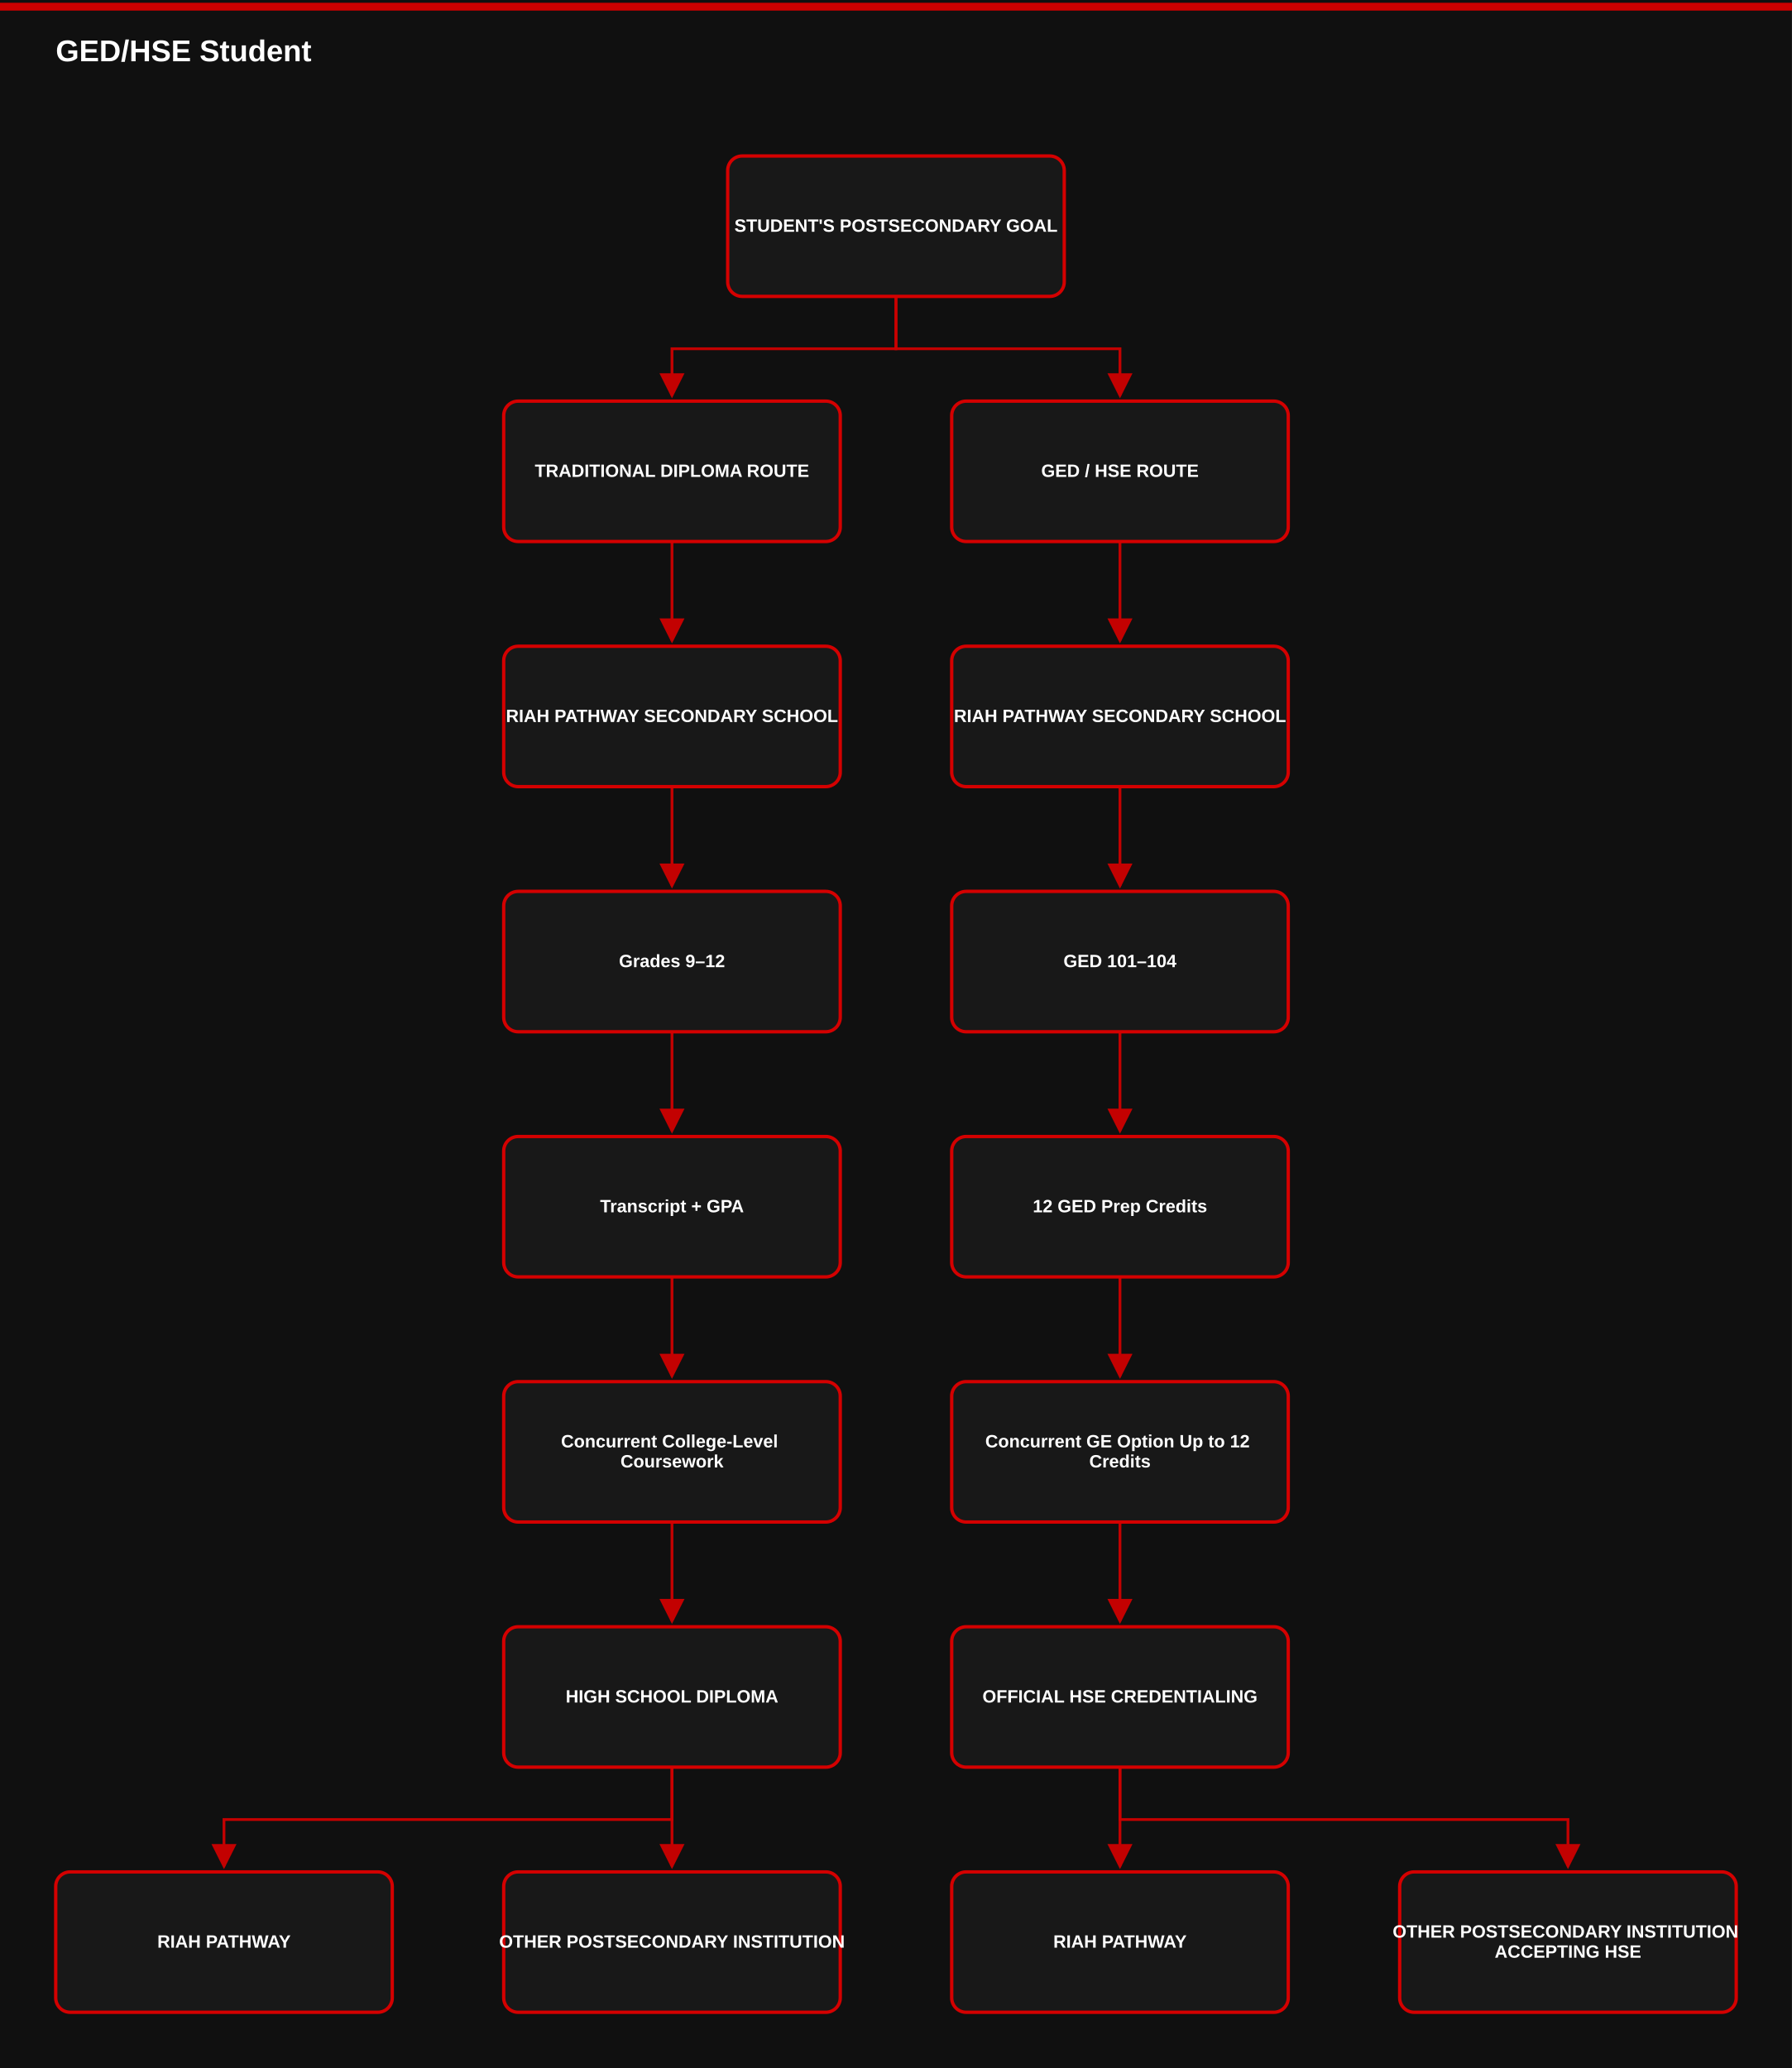
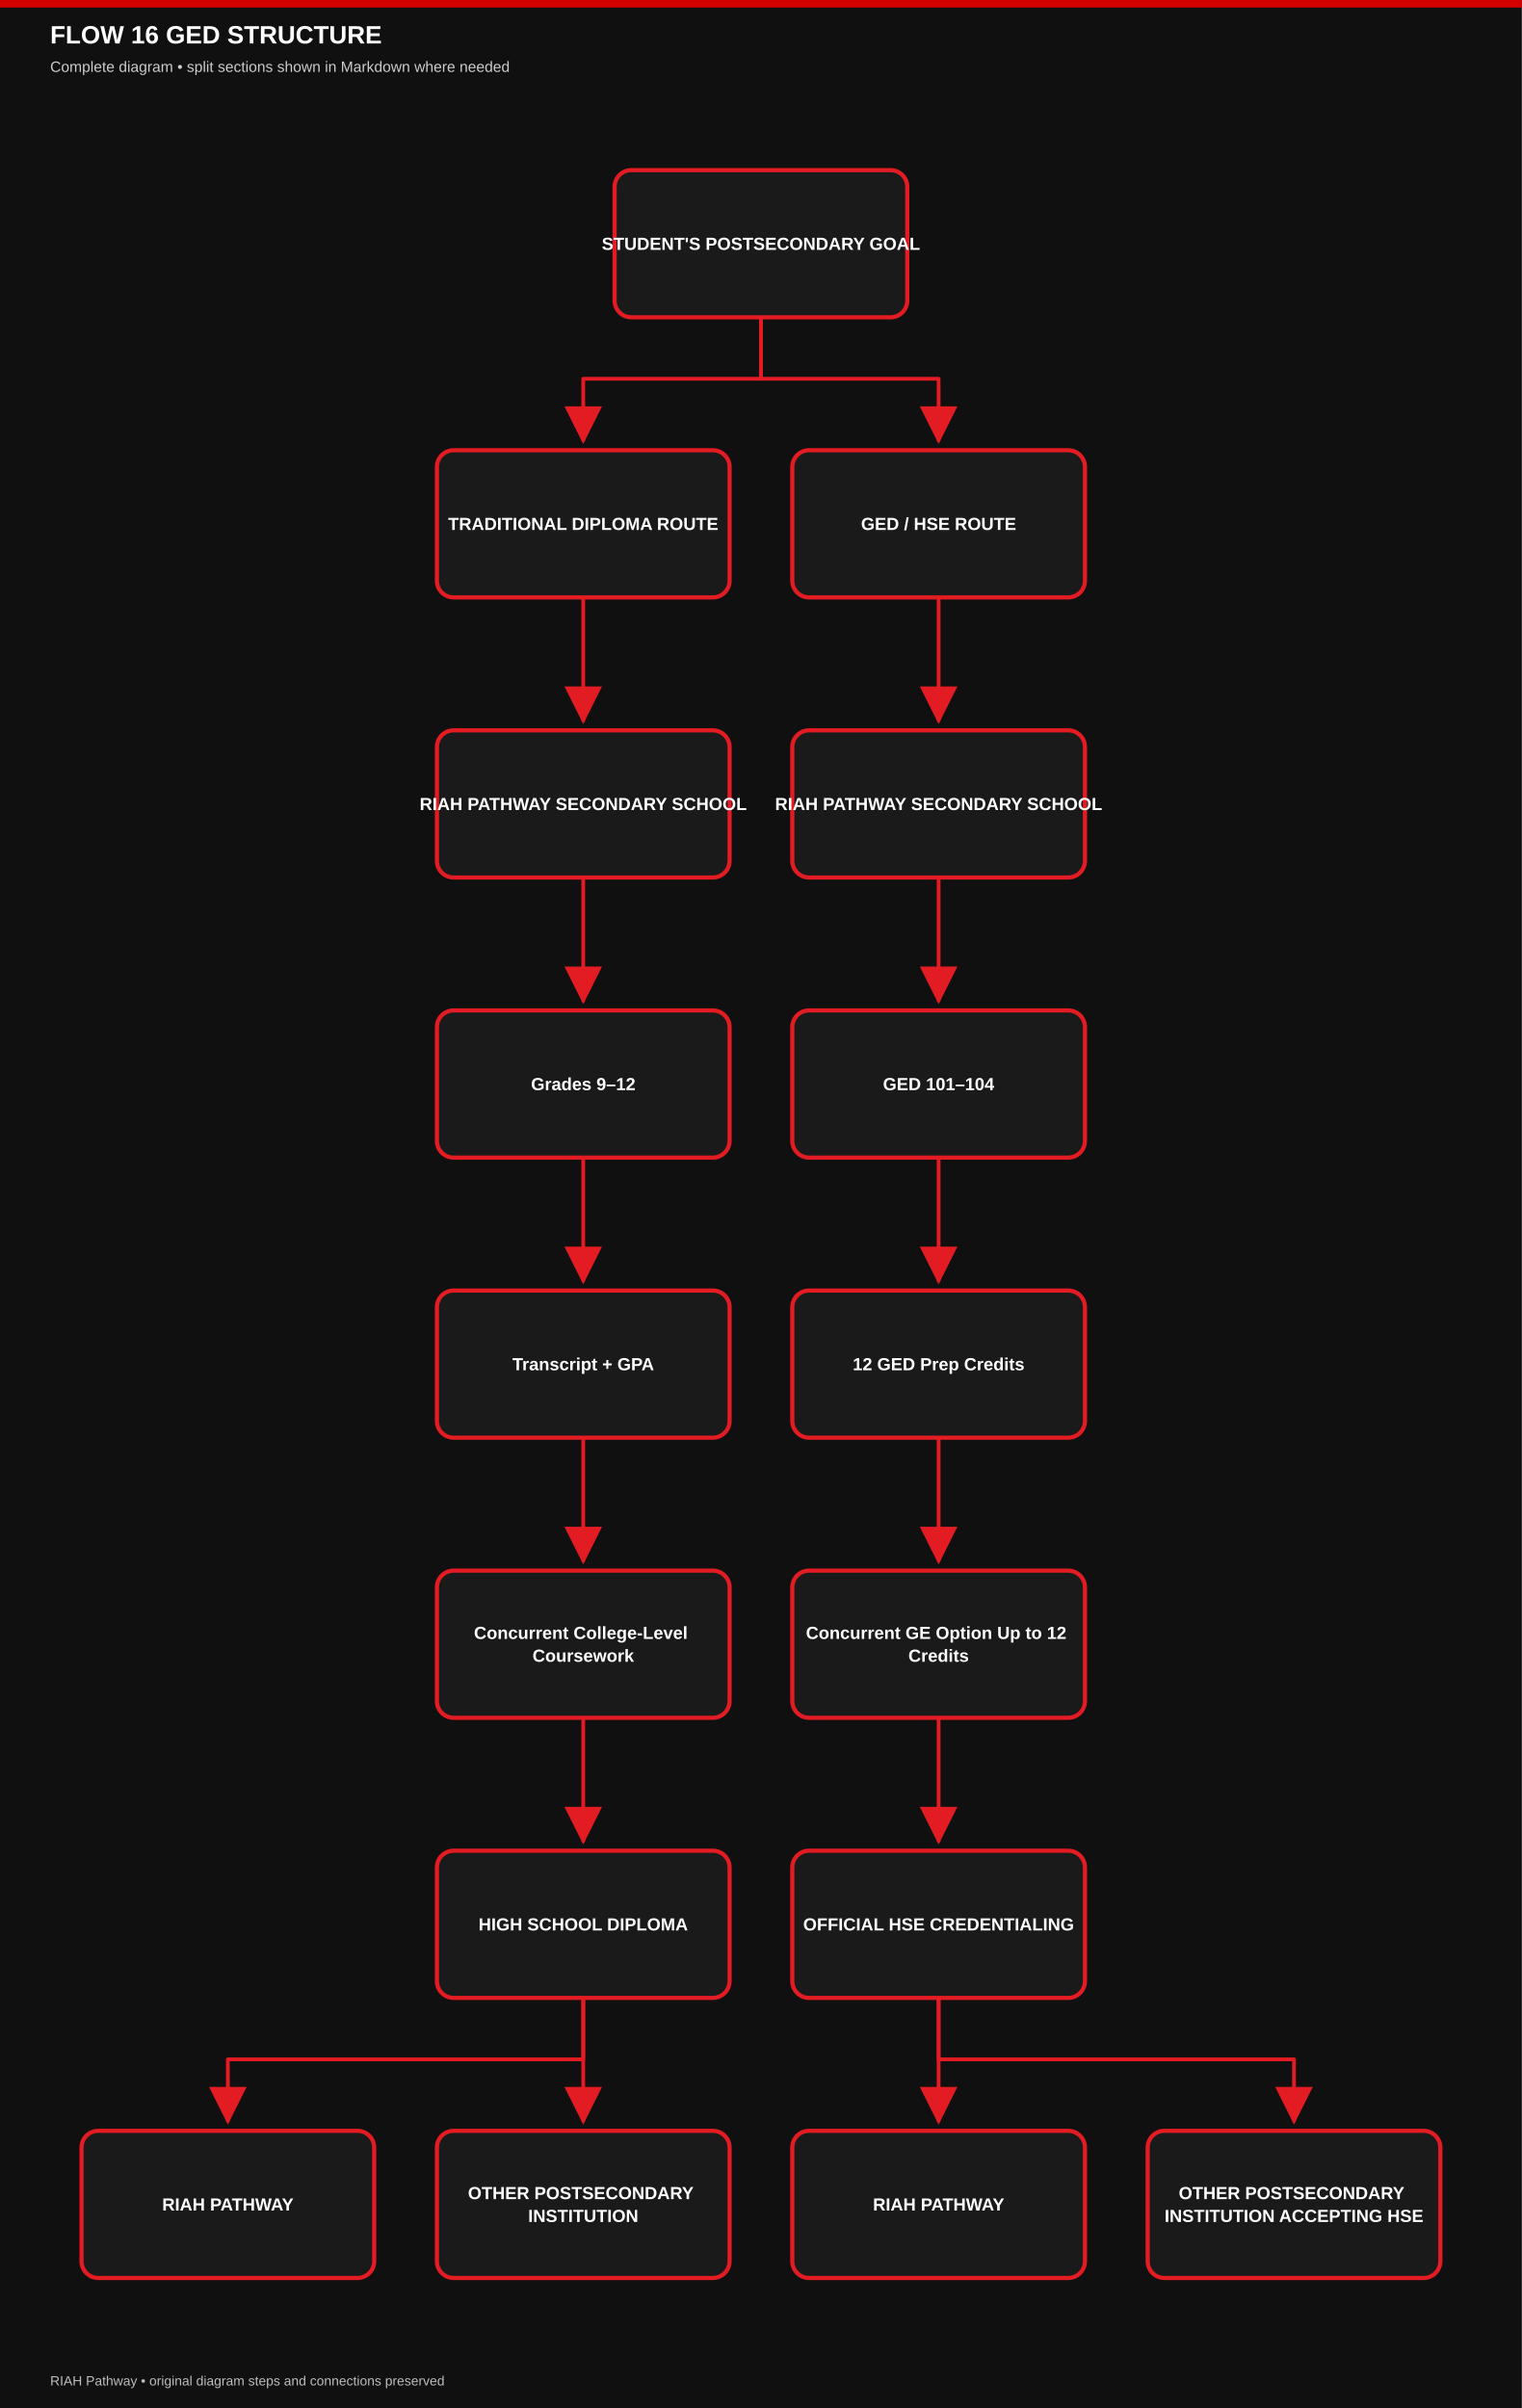
- <svg xmlns="http://www.w3.org/2000/svg" width="1608" height="1856" viewBox="0 0 1608 1856" role="img" aria-label="GED/HSE Student">
+ <svg xmlns="http://www.w3.org/2000/svg" width="1820" height="2880" viewBox="0 0 1820 2880" role="img" aria-label="FLOW 16 GED STRUCTURE">
  <defs>
-     <marker id="arrow" markerWidth="9" markerHeight="9" refX="8" refY="4.5" orient="auto">
-       <path d="M0,0 L9,4.5 L0,9 Z" fill="#CC0000" />
+     <marker id="arrow" markerWidth="10" markerHeight="10" refX="9" refY="5" orient="auto">
+       <path d="M0,0 L10,5 L0,10 Z" fill="#E31B23" />
    </marker>
  </defs>
-   <rect width="1608" height="1856" fill="#101010" />
-   <path d="M0,6 H1608" stroke="#CC0000" stroke-width="7" />
-   <text x="50" y="55" fill="#FFFFFF" font-family="Arial,sans-serif" font-size="27" font-weight="700">GED/HSE Student</text>
-   <path d="M804,266 L804,313 L603,313 L603,355" fill="none" stroke="#CC0000" stroke-width="2.5" marker-end="url(#arrow)" opacity=".95" />
-   <path d="M804,266 L804,313 L1005,313 L1005,355" fill="none" stroke="#CC0000" stroke-width="2.5" marker-end="url(#arrow)" opacity=".95" />
-   <path d="M603,486 L603,533 L603,533 L603,575" fill="none" stroke="#CC0000" stroke-width="2.5" marker-end="url(#arrow)" opacity=".95" />
-   <path d="M1005,486 L1005,533 L1005,533 L1005,575" fill="none" stroke="#CC0000" stroke-width="2.5" marker-end="url(#arrow)" opacity=".95" />
-   <path d="M603,706 L603,753 L603,753 L603,795" fill="none" stroke="#CC0000" stroke-width="2.5" marker-end="url(#arrow)" opacity=".95" />
-   <path d="M1005,706 L1005,753 L1005,753 L1005,795" fill="none" stroke="#CC0000" stroke-width="2.5" marker-end="url(#arrow)" opacity=".95" />
-   <path d="M603,926 L603,973 L603,973 L603,1015" fill="none" stroke="#CC0000" stroke-width="2.5" marker-end="url(#arrow)" opacity=".95" />
-   <path d="M1005,926 L1005,973 L1005,973 L1005,1015" fill="none" stroke="#CC0000" stroke-width="2.5" marker-end="url(#arrow)" opacity=".95" />
-   <path d="M603,1146 L603,1193 L603,1193 L603,1235" fill="none" stroke="#CC0000" stroke-width="2.5" marker-end="url(#arrow)" opacity=".95" />
-   <path d="M1005,1146 L1005,1193 L1005,1193 L1005,1235" fill="none" stroke="#CC0000" stroke-width="2.5" marker-end="url(#arrow)" opacity=".95" />
-   <path d="M603,1366 L603,1413 L603,1413 L603,1455" fill="none" stroke="#CC0000" stroke-width="2.5" marker-end="url(#arrow)" opacity=".95" />
-   <path d="M1005,1366 L1005,1413 L1005,1413 L1005,1455" fill="none" stroke="#CC0000" stroke-width="2.5" marker-end="url(#arrow)" opacity=".95" />
-   <path d="M603,1586 L603,1633 L201,1633 L201,1675" fill="none" stroke="#CC0000" stroke-width="2.5" marker-end="url(#arrow)" opacity=".95" />
-   <path d="M603,1586 L603,1633 L603,1633 L603,1675" fill="none" stroke="#CC0000" stroke-width="2.5" marker-end="url(#arrow)" opacity=".95" />
-   <path d="M1005,1586 L1005,1633 L1005,1633 L1005,1675" fill="none" stroke="#CC0000" stroke-width="2.5" marker-end="url(#arrow)" opacity=".95" />
-   <path d="M1005,1586 L1005,1633 L1407,1633 L1407,1675" fill="none" stroke="#CC0000" stroke-width="2.5" marker-end="url(#arrow)" opacity=".95" />
-   <rect x="653" y="140" width="302" height="126" rx="13" fill="#181818" stroke="#D40000" stroke-width="3" />
-   <text x="804" y="208" font-family="Arial,sans-serif" fill="#FFFFFF" text-anchor="middle" font-size="16" font-weight="600">
-     <tspan x="804" dy="0">STUDENT'S POSTSECONDARY GOAL</tspan>
+   <rect width="1820" height="2880" fill="#101010" />
+   <rect width="1820" height="9" fill="#D40000" />
+   <text x="60" y="52" fill="#FFFFFF" font-family="Arial,DejaVu Sans,sans-serif" font-size="30" font-weight="700">FLOW 16 GED STRUCTURE</text>
+   <text x="60" y="86" fill="#CCCCCC" font-family="Arial,DejaVu Sans,sans-serif" font-size="18">Complete diagram • split sections shown in Markdown where needed</text>
+   <path d="M910,379.5 L910,453 L697.5,453 L697.5,526.5" stroke="#E31B23" stroke-width="4.5" fill="none" stroke-linecap="round" stroke-linejoin="round" marker-end="url(#arrow)" />
+   <path d="M910,379.5 L910,453 L1122.5,453 L1122.5,526.5" stroke="#E31B23" stroke-width="4.5" fill="none" stroke-linecap="round" stroke-linejoin="round" marker-end="url(#arrow)" />
+   <path d="M697.5,714.5 L697.5,788 L697.5,788 L697.5,861.5" stroke="#E31B23" stroke-width="4.5" fill="none" stroke-linecap="round" stroke-linejoin="round" marker-end="url(#arrow)" />
+   <path d="M1122.5,714.5 L1122.5,788 L1122.5,788 L1122.5,861.5" stroke="#E31B23" stroke-width="4.5" fill="none" stroke-linecap="round" stroke-linejoin="round" marker-end="url(#arrow)" />
+   <path d="M697.5,1049.5 L697.5,1123 L697.5,1123 L697.5,1196.5" stroke="#E31B23" stroke-width="4.5" fill="none" stroke-linecap="round" stroke-linejoin="round" marker-end="url(#arrow)" />
+   <path d="M1122.5,1049.5 L1122.5,1123 L1122.5,1123 L1122.5,1196.5" stroke="#E31B23" stroke-width="4.5" fill="none" stroke-linecap="round" stroke-linejoin="round" marker-end="url(#arrow)" />
+   <path d="M697.5,1384.5 L697.5,1458 L697.5,1458 L697.5,1531.5" stroke="#E31B23" stroke-width="4.5" fill="none" stroke-linecap="round" stroke-linejoin="round" marker-end="url(#arrow)" />
+   <path d="M1122.5,1384.5 L1122.5,1458 L1122.5,1458 L1122.5,1531.5" stroke="#E31B23" stroke-width="4.5" fill="none" stroke-linecap="round" stroke-linejoin="round" marker-end="url(#arrow)" />
+   <path d="M697.5,1719.5 L697.5,1793 L697.5,1793 L697.5,1866.5" stroke="#E31B23" stroke-width="4.5" fill="none" stroke-linecap="round" stroke-linejoin="round" marker-end="url(#arrow)" />
+   <path d="M1122.5,1719.5 L1122.5,1793 L1122.5,1793 L1122.5,1866.5" stroke="#E31B23" stroke-width="4.5" fill="none" stroke-linecap="round" stroke-linejoin="round" marker-end="url(#arrow)" />
+   <path d="M697.5,2054.5 L697.5,2128 L697.5,2128 L697.5,2201.5" stroke="#E31B23" stroke-width="4.5" fill="none" stroke-linecap="round" stroke-linejoin="round" marker-end="url(#arrow)" />
+   <path d="M1122.5,2054.5 L1122.5,2128 L1122.5,2128 L1122.5,2201.5" stroke="#E31B23" stroke-width="4.5" fill="none" stroke-linecap="round" stroke-linejoin="round" marker-end="url(#arrow)" />
+   <path d="M697.5,2389.5 L697.5,2463 L272.5,2463 L272.5,2536.5" stroke="#E31B23" stroke-width="4.5" fill="none" stroke-linecap="round" stroke-linejoin="round" marker-end="url(#arrow)" />
+   <path d="M697.5,2389.5 L697.5,2463 L697.5,2463 L697.5,2536.5" stroke="#E31B23" stroke-width="4.5" fill="none" stroke-linecap="round" stroke-linejoin="round" marker-end="url(#arrow)" />
+   <path d="M1122.5,2389.5 L1122.5,2463 L1122.5,2463 L1122.5,2536.5" stroke="#E31B23" stroke-width="4.5" fill="none" stroke-linecap="round" stroke-linejoin="round" marker-end="url(#arrow)" />
+   <path d="M1122.5,2389.5 L1122.5,2463 L1547.5,2463 L1547.5,2536.5" stroke="#E31B23" stroke-width="4.5" fill="none" stroke-linecap="round" stroke-linejoin="round" marker-end="url(#arrow)" />
+   <rect x="735" y="203.5" width="350" height="176" rx="20" fill="#1A1A1A" stroke="#E31B23" stroke-width="5" />
+   <text x="910" y="298.85" font-family="Arial,DejaVu Sans,sans-serif" fill="#FFFFFF" font-size="21" font-weight="700" text-anchor="middle">
+     <tspan x="910" dy="0">STUDENT'S POSTSECONDARY GOAL</tspan>
  </text>
-   <rect x="452" y="360" width="302" height="126" rx="13" fill="#181818" stroke="#D40000" stroke-width="3" />
-   <text x="603" y="428" font-family="Arial,sans-serif" fill="#FFFFFF" text-anchor="middle" font-size="16" font-weight="600">
-     <tspan x="603" dy="0">TRADITIONAL DIPLOMA ROUTE</tspan>
+   <rect x="522.5" y="538.5" width="350" height="176" rx="20" fill="#1A1A1A" stroke="#E31B23" stroke-width="5" />
+   <text x="697.5" y="633.85" font-family="Arial,DejaVu Sans,sans-serif" fill="#FFFFFF" font-size="21" font-weight="700" text-anchor="middle">
+     <tspan x="697.5" dy="0">TRADITIONAL DIPLOMA ROUTE</tspan>
  </text>
-   <rect x="854" y="360" width="302" height="126" rx="13" fill="#181818" stroke="#D40000" stroke-width="3" />
-   <text x="1005" y="428" font-family="Arial,sans-serif" fill="#FFFFFF" text-anchor="middle" font-size="16" font-weight="600">
-     <tspan x="1005" dy="0">GED / HSE ROUTE</tspan>
+   <rect x="947.5" y="538.5" width="350" height="176" rx="20" fill="#1A1A1A" stroke="#E31B23" stroke-width="5" />
+   <text x="1122.5" y="633.85" font-family="Arial,DejaVu Sans,sans-serif" fill="#FFFFFF" font-size="21" font-weight="700" text-anchor="middle">
+     <tspan x="1122.5" dy="0">GED / HSE ROUTE</tspan>
  </text>
-   <rect x="452" y="580" width="302" height="126" rx="13" fill="#181818" stroke="#D40000" stroke-width="3" />
-   <text x="603" y="648" font-family="Arial,sans-serif" fill="#FFFFFF" text-anchor="middle" font-size="16" font-weight="600">
-     <tspan x="603" dy="0">RIAH PATHWAY SECONDARY SCHOOL</tspan>
+   <rect x="522.5" y="873.5" width="350" height="176" rx="20" fill="#1A1A1A" stroke="#E31B23" stroke-width="5" />
+   <text x="697.5" y="968.85" font-family="Arial,DejaVu Sans,sans-serif" fill="#FFFFFF" font-size="21" font-weight="700" text-anchor="middle">
+     <tspan x="697.5" dy="0">RIAH PATHWAY SECONDARY SCHOOL</tspan>
  </text>
-   <rect x="854" y="580" width="302" height="126" rx="13" fill="#181818" stroke="#D40000" stroke-width="3" />
-   <text x="1005" y="648" font-family="Arial,sans-serif" fill="#FFFFFF" text-anchor="middle" font-size="16" font-weight="600">
-     <tspan x="1005" dy="0">RIAH PATHWAY SECONDARY SCHOOL</tspan>
+   <rect x="947.5" y="873.5" width="350" height="176" rx="20" fill="#1A1A1A" stroke="#E31B23" stroke-width="5" />
+   <text x="1122.5" y="968.85" font-family="Arial,DejaVu Sans,sans-serif" fill="#FFFFFF" font-size="21" font-weight="700" text-anchor="middle">
+     <tspan x="1122.5" dy="0">RIAH PATHWAY SECONDARY SCHOOL</tspan>
  </text>
-   <rect x="452" y="800" width="302" height="126" rx="13" fill="#181818" stroke="#D40000" stroke-width="3" />
-   <text x="603" y="868" font-family="Arial,sans-serif" fill="#FFFFFF" text-anchor="middle" font-size="16" font-weight="600">
-     <tspan x="603" dy="0">Grades 9–12</tspan>
+   <rect x="522.5" y="1208.5" width="350" height="176" rx="20" fill="#1A1A1A" stroke="#E31B23" stroke-width="5" />
+   <text x="697.5" y="1303.85" font-family="Arial,DejaVu Sans,sans-serif" fill="#FFFFFF" font-size="21" font-weight="700" text-anchor="middle">
+     <tspan x="697.5" dy="0">Grades 9–12</tspan>
  </text>
-   <rect x="854" y="800" width="302" height="126" rx="13" fill="#181818" stroke="#D40000" stroke-width="3" />
-   <text x="1005" y="868" font-family="Arial,sans-serif" fill="#FFFFFF" text-anchor="middle" font-size="16" font-weight="600">
-     <tspan x="1005" dy="0">GED 101–104</tspan>
+   <rect x="947.5" y="1208.5" width="350" height="176" rx="20" fill="#1A1A1A" stroke="#E31B23" stroke-width="5" />
+   <text x="1122.5" y="1303.85" font-family="Arial,DejaVu Sans,sans-serif" fill="#FFFFFF" font-size="21" font-weight="700" text-anchor="middle">
+     <tspan x="1122.5" dy="0">GED 101–104</tspan>
  </text>
-   <rect x="452" y="1020" width="302" height="126" rx="13" fill="#181818" stroke="#D40000" stroke-width="3" />
-   <text x="603" y="1088" font-family="Arial,sans-serif" fill="#FFFFFF" text-anchor="middle" font-size="16" font-weight="600">
-     <tspan x="603" dy="0">Transcript + GPA</tspan>
+   <rect x="522.5" y="1543.5" width="350" height="176" rx="20" fill="#1A1A1A" stroke="#E31B23" stroke-width="5" />
+   <text x="697.5" y="1638.85" font-family="Arial,DejaVu Sans,sans-serif" fill="#FFFFFF" font-size="21" font-weight="700" text-anchor="middle">
+     <tspan x="697.5" dy="0">Transcript + GPA</tspan>
  </text>
-   <rect x="854" y="1020" width="302" height="126" rx="13" fill="#181818" stroke="#D40000" stroke-width="3" />
-   <text x="1005" y="1088" font-family="Arial,sans-serif" fill="#FFFFFF" text-anchor="middle" font-size="16" font-weight="600">
-     <tspan x="1005" dy="0">12 GED Prep Credits</tspan>
+   <rect x="947.5" y="1543.5" width="350" height="176" rx="20" fill="#1A1A1A" stroke="#E31B23" stroke-width="5" />
+   <text x="1122.5" y="1638.85" font-family="Arial,DejaVu Sans,sans-serif" fill="#FFFFFF" font-size="21" font-weight="700" text-anchor="middle">
+     <tspan x="1122.5" dy="0">12 GED Prep Credits</tspan>
  </text>
-   <rect x="452" y="1240" width="302" height="126" rx="13" fill="#181818" stroke="#D40000" stroke-width="3" />
-   <text x="603" y="1299" font-family="Arial,sans-serif" fill="#FFFFFF" text-anchor="middle" font-size="16" font-weight="600">
-     <tspan x="603" dy="0">Concurrent College-Level</tspan>
-     <tspan x="603" dy="18">Coursework</tspan>
+   <rect x="522.5" y="1878.5" width="350" height="176" rx="20" fill="#1A1A1A" stroke="#E31B23" stroke-width="5" />
+   <text x="697.5" y="1960.2" font-family="Arial,DejaVu Sans,sans-serif" fill="#FFFFFF" font-size="21" font-weight="700" text-anchor="middle">
+     <tspan x="697.5" dy="0">Concurrent College-Level</tspan>
+     <tspan x="697.5" dy="27.3">Coursework</tspan>
  </text>
-   <rect x="854" y="1240" width="302" height="126" rx="13" fill="#181818" stroke="#D40000" stroke-width="3" />
-   <text x="1005" y="1299" font-family="Arial,sans-serif" fill="#FFFFFF" text-anchor="middle" font-size="16" font-weight="600">
-     <tspan x="1005" dy="0">Concurrent GE Option Up to 12</tspan>
-     <tspan x="1005" dy="18">Credits</tspan>
+   <rect x="947.5" y="1878.5" width="350" height="176" rx="20" fill="#1A1A1A" stroke="#E31B23" stroke-width="5" />
+   <text x="1122.5" y="1960.2" font-family="Arial,DejaVu Sans,sans-serif" fill="#FFFFFF" font-size="21" font-weight="700" text-anchor="middle">
+     <tspan x="1122.5" dy="0">Concurrent GE Option Up to 12</tspan>
+     <tspan x="1122.5" dy="27.3">Credits</tspan>
  </text>
-   <rect x="452" y="1460" width="302" height="126" rx="13" fill="#181818" stroke="#D40000" stroke-width="3" />
-   <text x="603" y="1528" font-family="Arial,sans-serif" fill="#FFFFFF" text-anchor="middle" font-size="16" font-weight="600">
-     <tspan x="603" dy="0">HIGH SCHOOL DIPLOMA</tspan>
+   <rect x="522.5" y="2213.5" width="350" height="176" rx="20" fill="#1A1A1A" stroke="#E31B23" stroke-width="5" />
+   <text x="697.5" y="2308.85" font-family="Arial,DejaVu Sans,sans-serif" fill="#FFFFFF" font-size="21" font-weight="700" text-anchor="middle">
+     <tspan x="697.5" dy="0">HIGH SCHOOL DIPLOMA</tspan>
  </text>
-   <rect x="854" y="1460" width="302" height="126" rx="13" fill="#181818" stroke="#D40000" stroke-width="3" />
-   <text x="1005" y="1528" font-family="Arial,sans-serif" fill="#FFFFFF" text-anchor="middle" font-size="16" font-weight="600">
-     <tspan x="1005" dy="0">OFFICIAL HSE CREDENTIALING</tspan>
+   <rect x="947.5" y="2213.5" width="350" height="176" rx="20" fill="#1A1A1A" stroke="#E31B23" stroke-width="5" />
+   <text x="1122.5" y="2308.85" font-family="Arial,DejaVu Sans,sans-serif" fill="#FFFFFF" font-size="21" font-weight="700" text-anchor="middle">
+     <tspan x="1122.5" dy="0">OFFICIAL HSE CREDENTIALING</tspan>
  </text>
-   <rect x="50" y="1680" width="302" height="126" rx="13" fill="#181818" stroke="#D40000" stroke-width="3" />
-   <text x="201" y="1748" font-family="Arial,sans-serif" fill="#FFFFFF" text-anchor="middle" font-size="16" font-weight="600">
-     <tspan x="201" dy="0">RIAH PATHWAY</tspan>
+   <rect x="97.5" y="2548.5" width="350" height="176" rx="20" fill="#1A1A1A" stroke="#E31B23" stroke-width="5" />
+   <text x="272.5" y="2643.85" font-family="Arial,DejaVu Sans,sans-serif" fill="#FFFFFF" font-size="21" font-weight="700" text-anchor="middle">
+     <tspan x="272.5" dy="0">RIAH PATHWAY</tspan>
  </text>
-   <rect x="452" y="1680" width="302" height="126" rx="13" fill="#181818" stroke="#D40000" stroke-width="3" />
-   <text x="603" y="1748" font-family="Arial,sans-serif" fill="#FFFFFF" text-anchor="middle" font-size="16" font-weight="600">
-     <tspan x="603" dy="0">OTHER POSTSECONDARY INSTITUTION</tspan>
+   <rect x="522.5" y="2548.5" width="350" height="176" rx="20" fill="#1A1A1A" stroke="#E31B23" stroke-width="5" />
+   <text x="697.5" y="2630.2" font-family="Arial,DejaVu Sans,sans-serif" fill="#FFFFFF" font-size="21" font-weight="700" text-anchor="middle">
+     <tspan x="697.5" dy="0">OTHER POSTSECONDARY</tspan>
+     <tspan x="697.5" dy="27.3">INSTITUTION</tspan>
  </text>
-   <rect x="854" y="1680" width="302" height="126" rx="13" fill="#181818" stroke="#D40000" stroke-width="3" />
-   <text x="1005" y="1748" font-family="Arial,sans-serif" fill="#FFFFFF" text-anchor="middle" font-size="16" font-weight="600">
-     <tspan x="1005" dy="0">RIAH PATHWAY</tspan>
+   <rect x="947.5" y="2548.5" width="350" height="176" rx="20" fill="#1A1A1A" stroke="#E31B23" stroke-width="5" />
+   <text x="1122.5" y="2643.85" font-family="Arial,DejaVu Sans,sans-serif" fill="#FFFFFF" font-size="21" font-weight="700" text-anchor="middle">
+     <tspan x="1122.5" dy="0">RIAH PATHWAY</tspan>
  </text>
-   <rect x="1256" y="1680" width="302" height="126" rx="13" fill="#181818" stroke="#D40000" stroke-width="3" />
-   <text x="1407" y="1739" font-family="Arial,sans-serif" fill="#FFFFFF" text-anchor="middle" font-size="16" font-weight="600">
-     <tspan x="1407" dy="0">OTHER POSTSECONDARY INSTITUTION</tspan>
-     <tspan x="1407" dy="18">ACCEPTING HSE</tspan>
+   <rect x="1372.5" y="2548.5" width="350" height="176" rx="20" fill="#1A1A1A" stroke="#E31B23" stroke-width="5" />
+   <text x="1547.5" y="2630.2" font-family="Arial,DejaVu Sans,sans-serif" fill="#FFFFFF" font-size="21" font-weight="700" text-anchor="middle">
+     <tspan x="1547.5" dy="0">OTHER POSTSECONDARY</tspan>
+     <tspan x="1547.5" dy="27.3">INSTITUTION ACCEPTING HSE</tspan>
  </text>
+   <text x="60" y="2853" fill="#BDBDBD" font-family="Arial,DejaVu Sans,sans-serif" font-size="16">RIAH Pathway • original diagram steps and connections preserved</text>
</svg>
